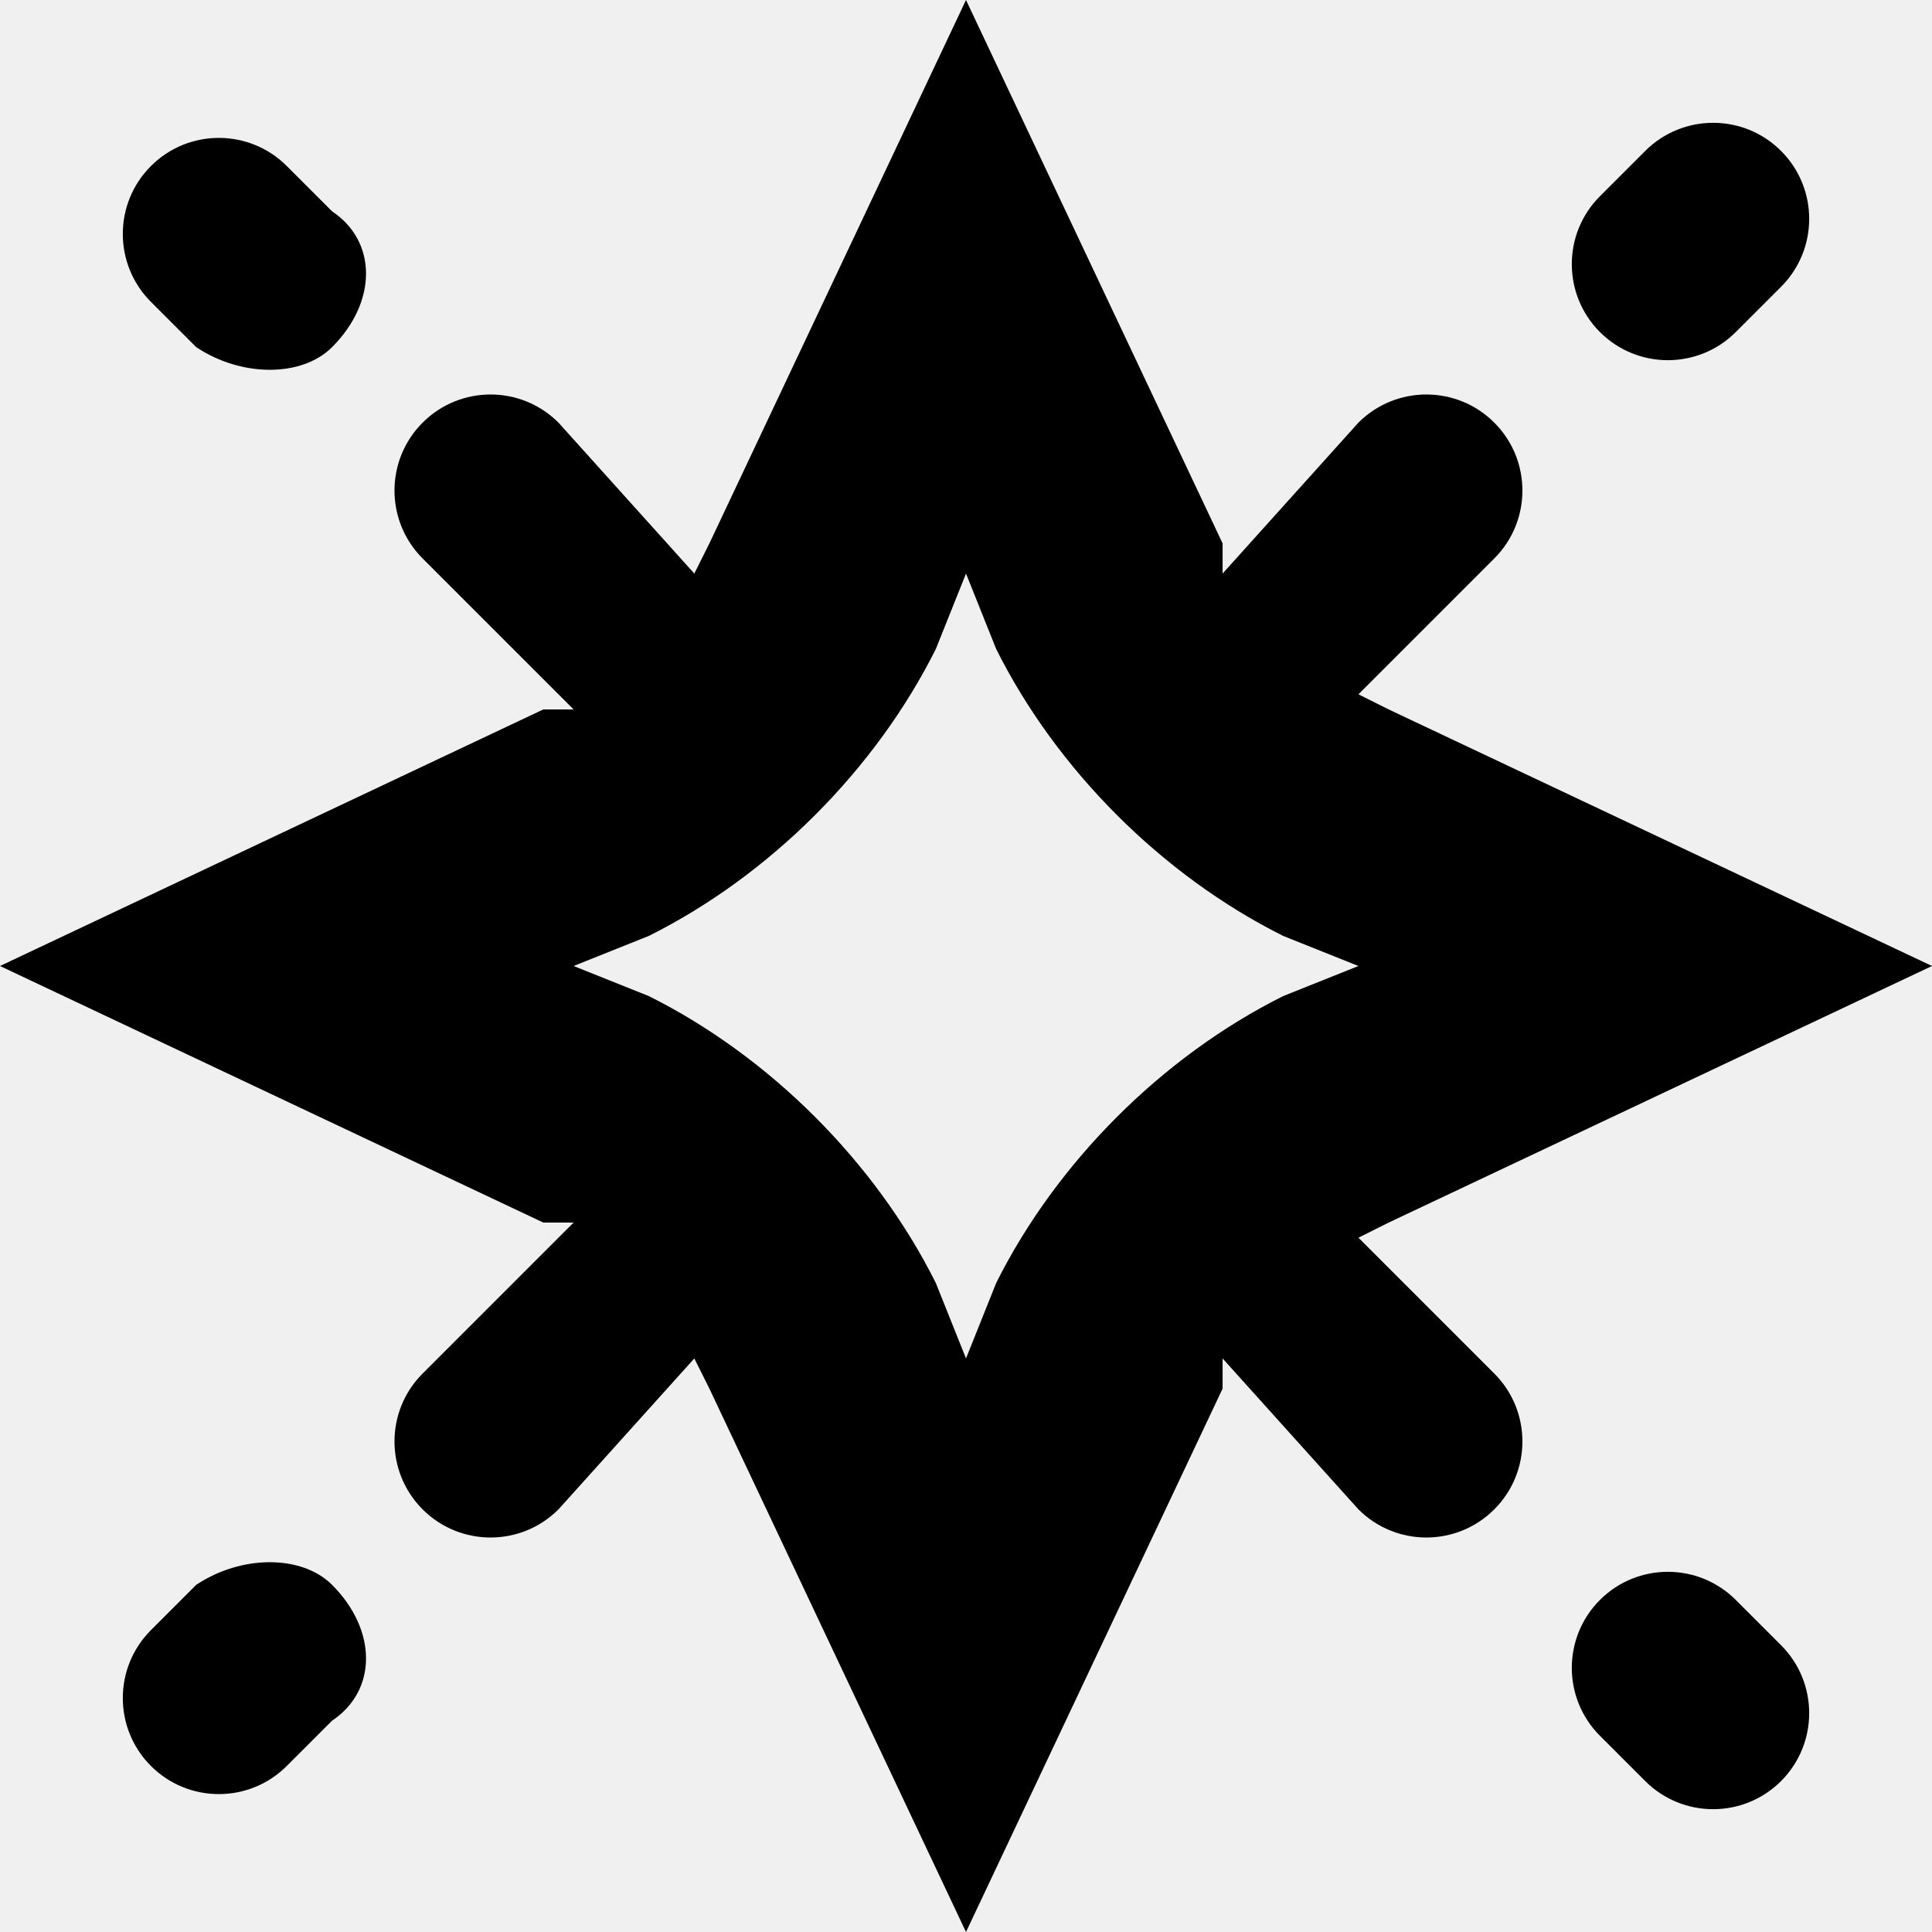
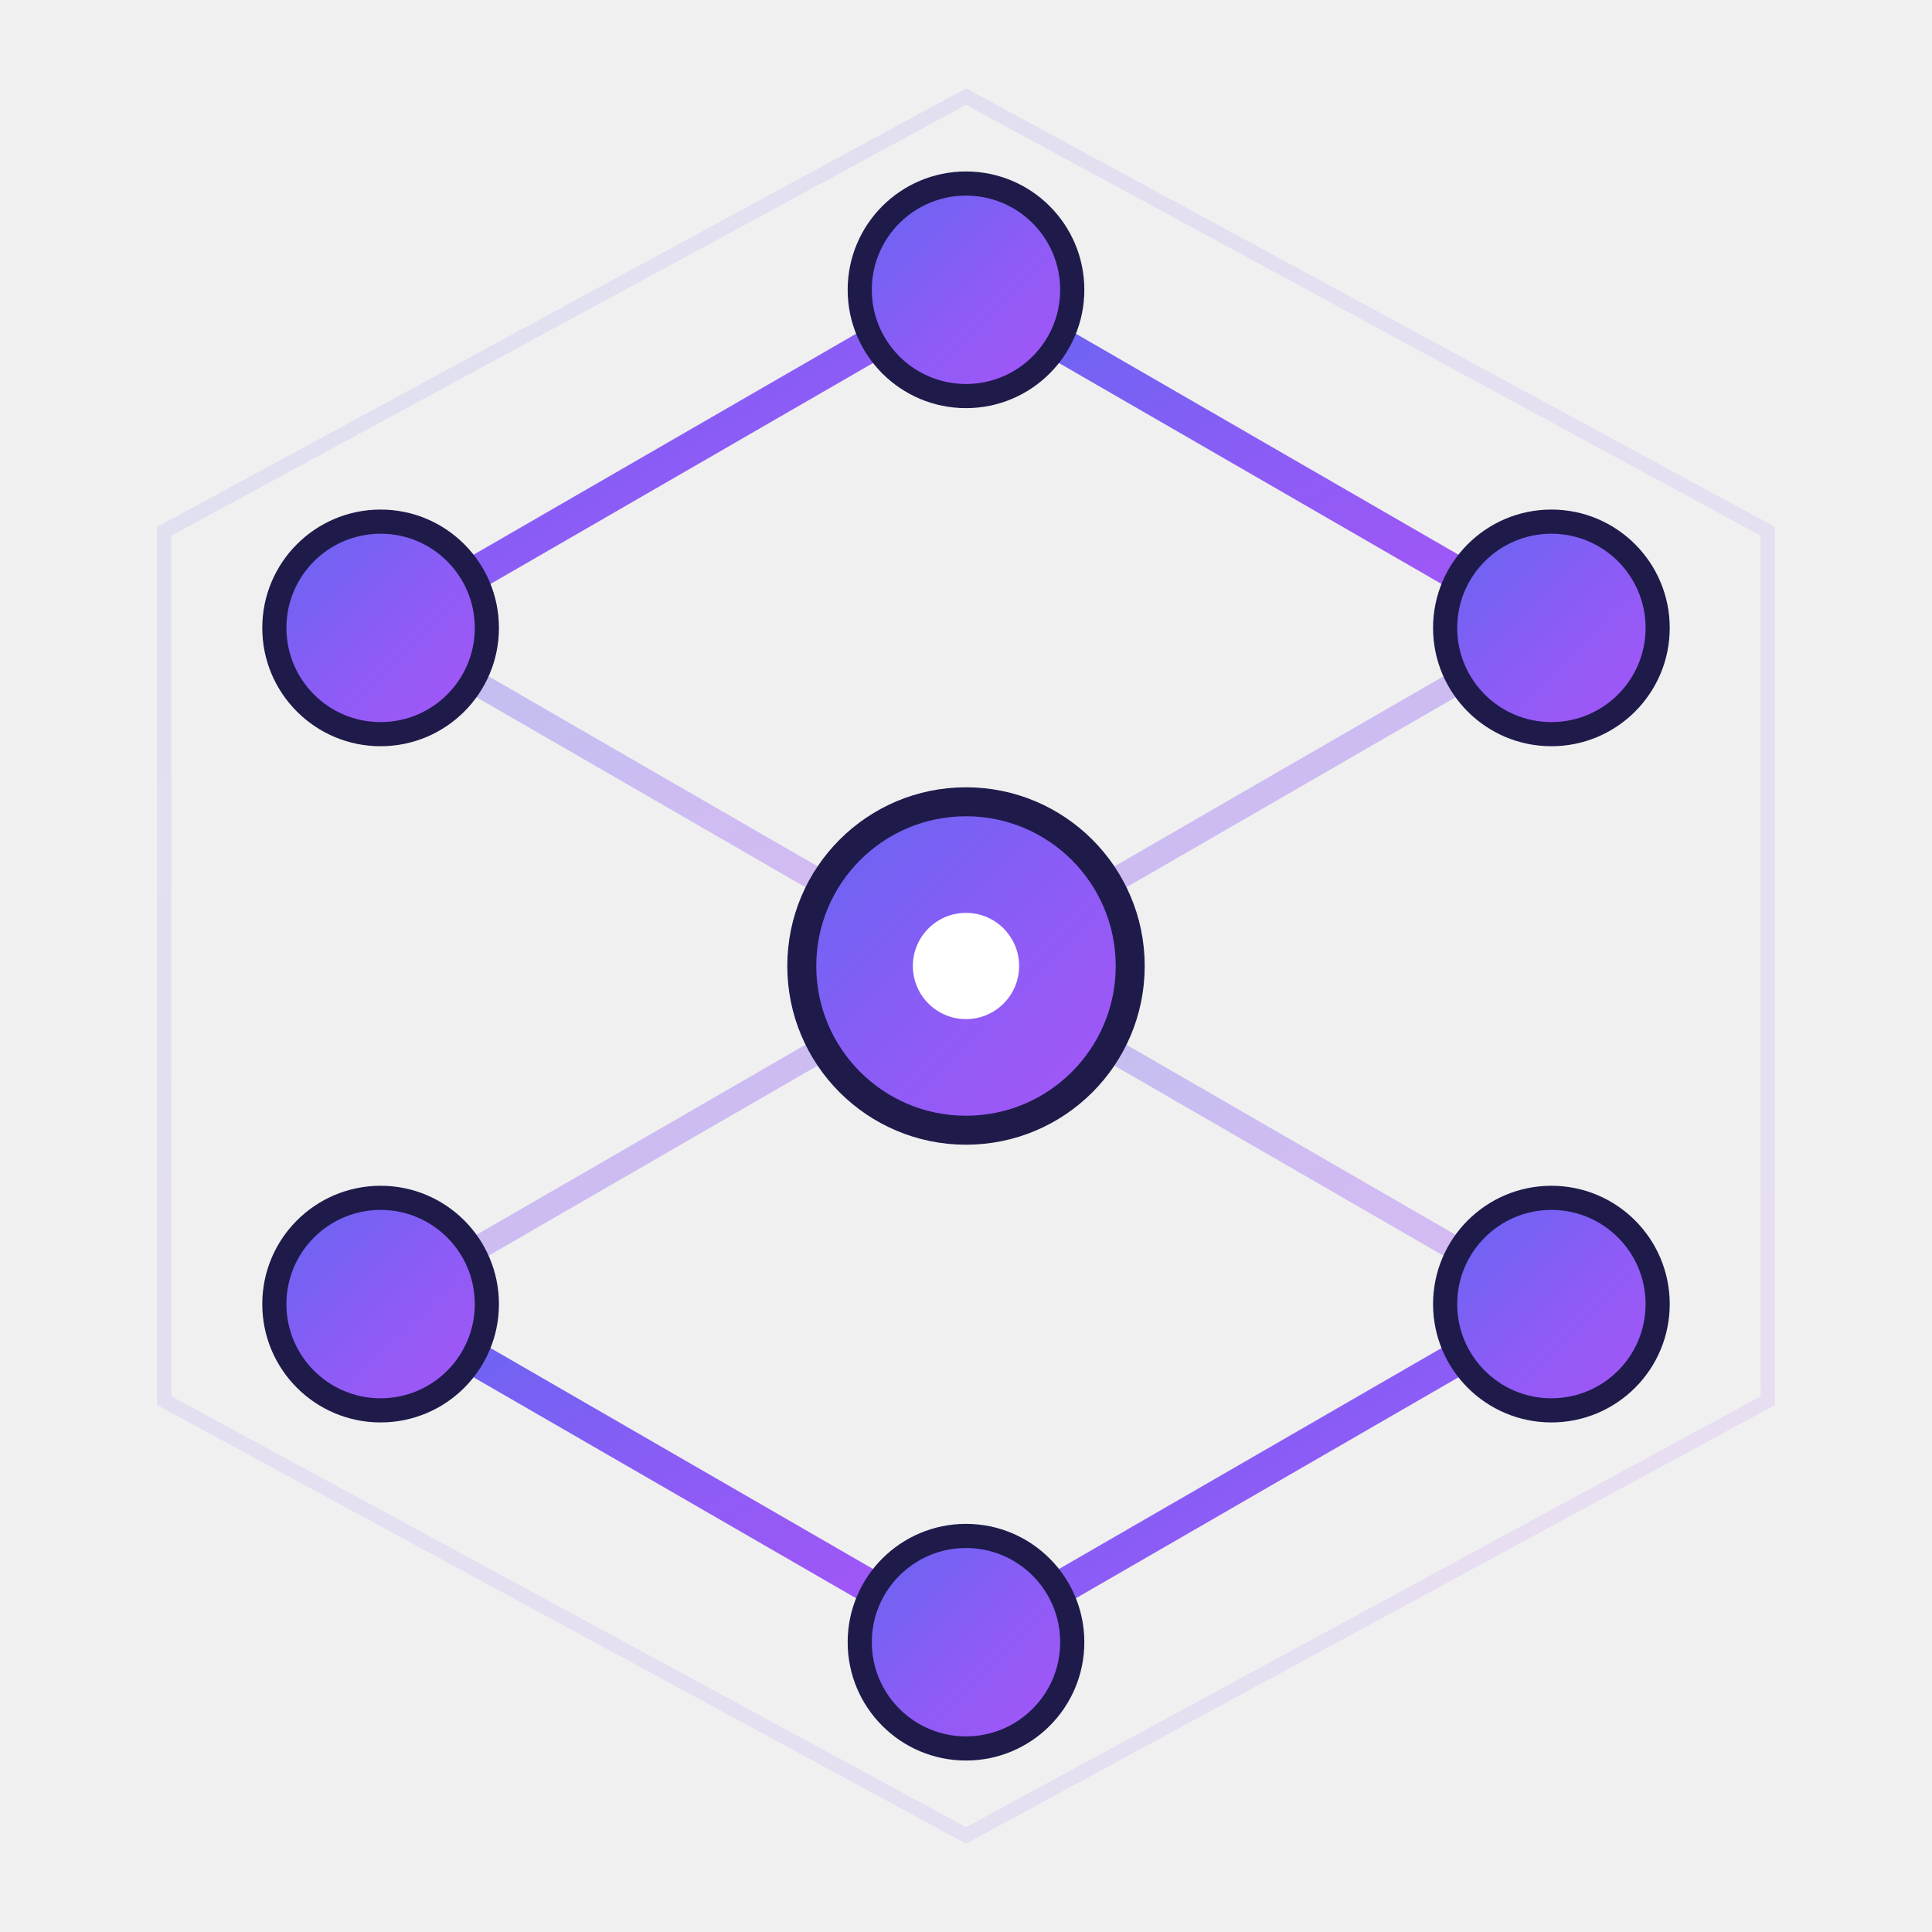
- <svg xmlns="http://www.w3.org/2000/svg" viewBox="0 0 128 128">
-   <path fill-rule="evenodd" d="M81 36 64 0 47 36l-1 2-9-10a6 6 0 0 0-9 9l10 10h-2L0 64l36 17h2L28 91a6 6 0 1 0 9 9l9-10 1 2 17 36 17-36v-2l9 10a6 6 0 1 0 9-9l-9-9 2-1 36-17-36-17-2-1 9-9a6 6 0 1 0-9-9l-9 10v-2Zm-17 2-2 5c-4 8-11 15-19 19l-5 2 5 2c8 4 15 11 19 19l2 5 2-5c4-8 11-15 19-19l5-2-5-2c-8-4-15-11-19-19l-2-5Z" clip-rule="evenodd" />
-   <path d="M118 19a6 6 0 0 0-9-9l-3 3a6 6 0 1 0 9 9l3-3Zm-96 4c-2 2-6 2-9 0l-3-3a6 6 0 1 1 9-9l3 3c3 2 3 6 0 9Zm0 82c-2-2-6-2-9 0l-3 3a6 6 0 1 0 9 9l3-3c3-2 3-6 0-9Zm96 4a6 6 0 0 1-9 9l-3-3a6 6 0 1 1 9-9l3 3Z" />
-   <style>path{fill:#000}@media (prefers-color-scheme:dark){path{fill:#fff}}</style>
+ <svg xmlns="http://www.w3.org/2000/svg" viewBox="0 0 200 200" width="200" height="200">
+   <defs>
+     <linearGradient id="grad" x1="0%" y1="0%" x2="100%" y2="100%">
+       <stop offset="0%" stop-color="#6366f1" />
+       <stop offset="50%" stop-color="#8b5cf6" />
+       <stop offset="100%" stop-color="#a855f7" />
+     </linearGradient>
+   </defs>
+   <polygon fill="none" stroke="url(#grad)" stroke-width="1.5" opacity="0.12" points="100,10 183,55 183,145 100,190 17,145 17,55" />
+   <line stroke="url(#grad)" stroke-width="2.5" stroke-linecap="round" fill="none" opacity="0.35" x1="100" y1="100" x2="100" y2="30" />
+   <line stroke="url(#grad)" stroke-width="2.5" stroke-linecap="round" fill="none" opacity="0.35" x1="100" y1="100" x2="160.6" y2="65" />
+   <line stroke="url(#grad)" stroke-width="2.5" stroke-linecap="round" fill="none" opacity="0.35" x1="100" y1="100" x2="160.6" y2="135" />
+   <line stroke="url(#grad)" stroke-width="2.5" stroke-linecap="round" fill="none" opacity="0.35" x1="100" y1="100" x2="100" y2="170" />
+   <line stroke="url(#grad)" stroke-width="2.5" stroke-linecap="round" fill="none" opacity="0.35" x1="100" y1="100" x2="39.4" y2="135" />
+   <line stroke="url(#grad)" stroke-width="2.5" stroke-linecap="round" fill="none" opacity="0.35" x1="100" y1="100" x2="39.4" y2="65" />
+   <line stroke="url(#grad)" stroke-width="3.5" stroke-linecap="round" fill="none" x1="100" y1="30" x2="160.6" y2="65" />
+   <line stroke="url(#grad)" stroke-width="3.5" stroke-linecap="round" fill="none" x1="160.6" y1="65" x2="160.6" y2="135" />
+   <line stroke="url(#grad)" stroke-width="3.5" stroke-linecap="round" fill="none" x1="160.6" y1="135" x2="100" y2="170" />
+   <line stroke="url(#grad)" stroke-width="3.5" stroke-linecap="round" fill="none" x1="100" y1="170" x2="39.4" y2="135" />
+   <line stroke="url(#grad)" stroke-width="3.5" stroke-linecap="round" fill="none" x1="39.4" y1="135" x2="39.4" y2="65" />
+   <line stroke="url(#grad)" stroke-width="3.5" stroke-linecap="round" fill="none" x1="39.4" y1="65" x2="100" y2="30" />
+   <circle fill="url(#grad)" stroke="#1e1b4b" stroke-width="2.5" cx="100" cy="30" r="11" />
+   <circle fill="url(#grad)" stroke="#1e1b4b" stroke-width="2.5" cx="160.6" cy="65" r="11" />
+   <circle fill="url(#grad)" stroke="#1e1b4b" stroke-width="2.5" cx="160.6" cy="135" r="11" />
+   <circle fill="url(#grad)" stroke="#1e1b4b" stroke-width="2.5" cx="100" cy="170" r="11" />
+   <circle fill="url(#grad)" stroke="#1e1b4b" stroke-width="2.5" cx="39.4" cy="135" r="11" />
+   <circle fill="url(#grad)" stroke="#1e1b4b" stroke-width="2.5" cx="39.4" cy="65" r="11" />
+   <circle fill="url(#grad)" stroke="#1e1b4b" stroke-width="3" cx="100" cy="100" r="17" />
+   <circle fill="#fff" cx="100" cy="100" r="5.5" />
</svg>
